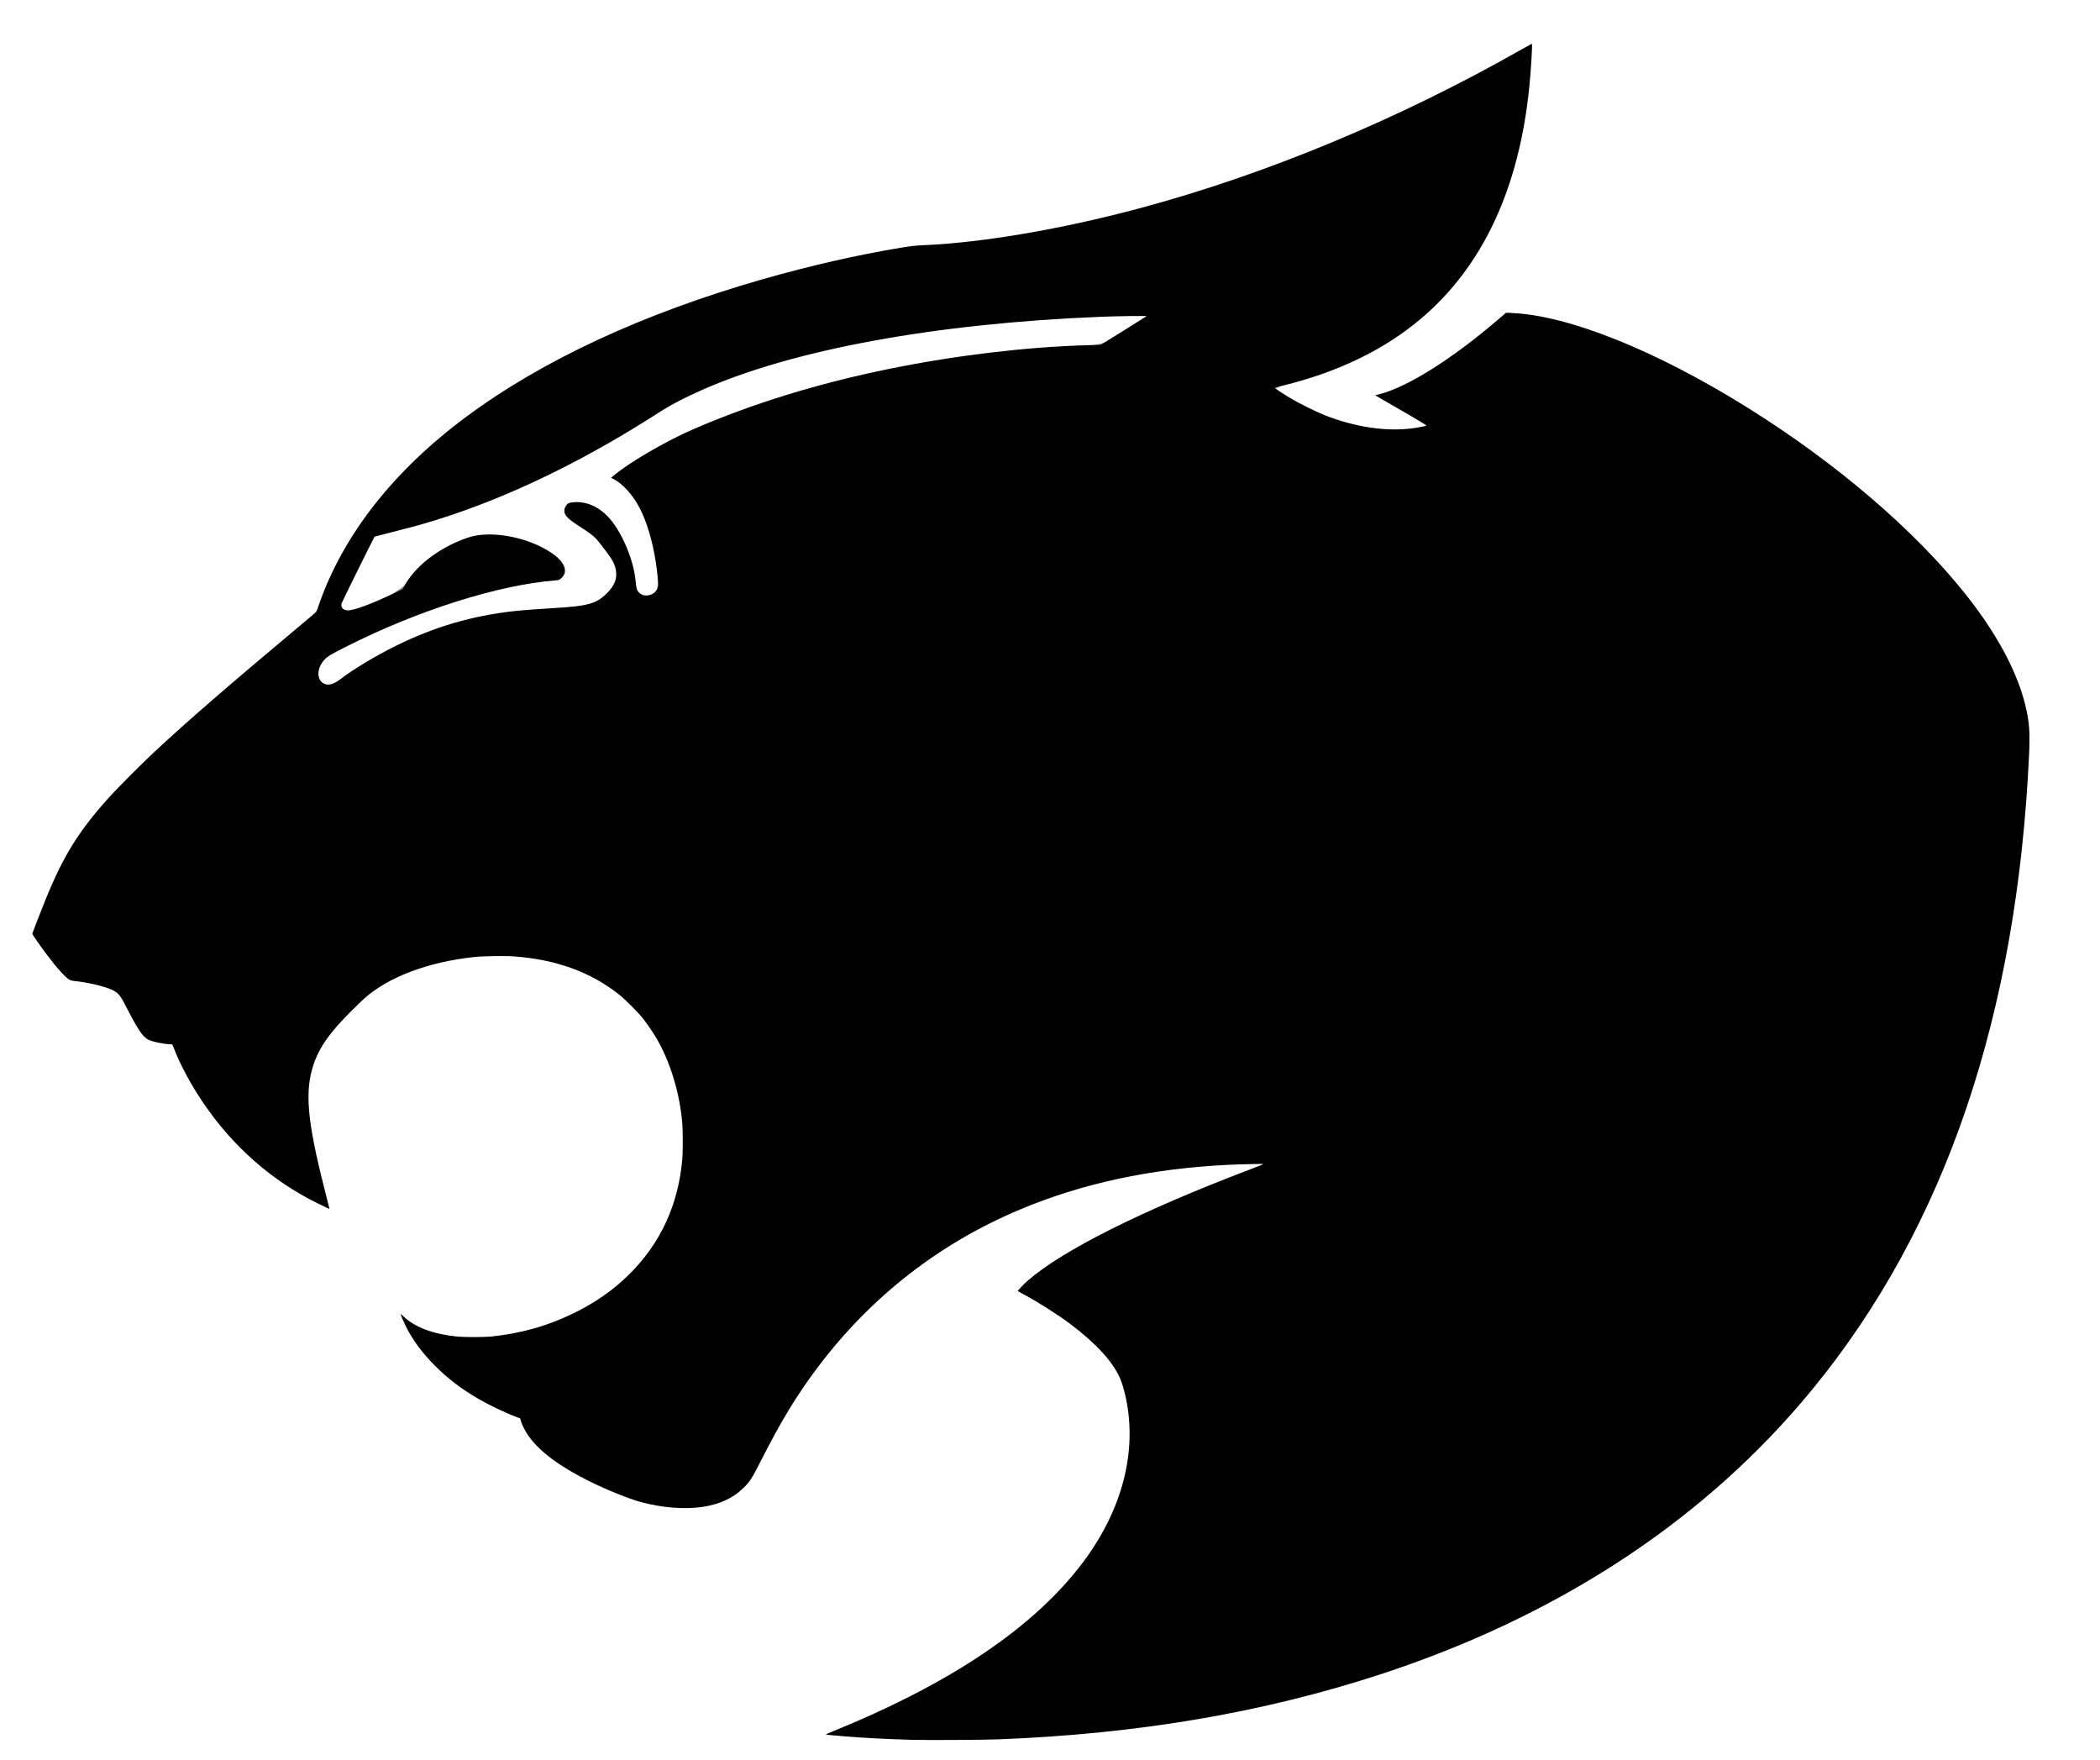
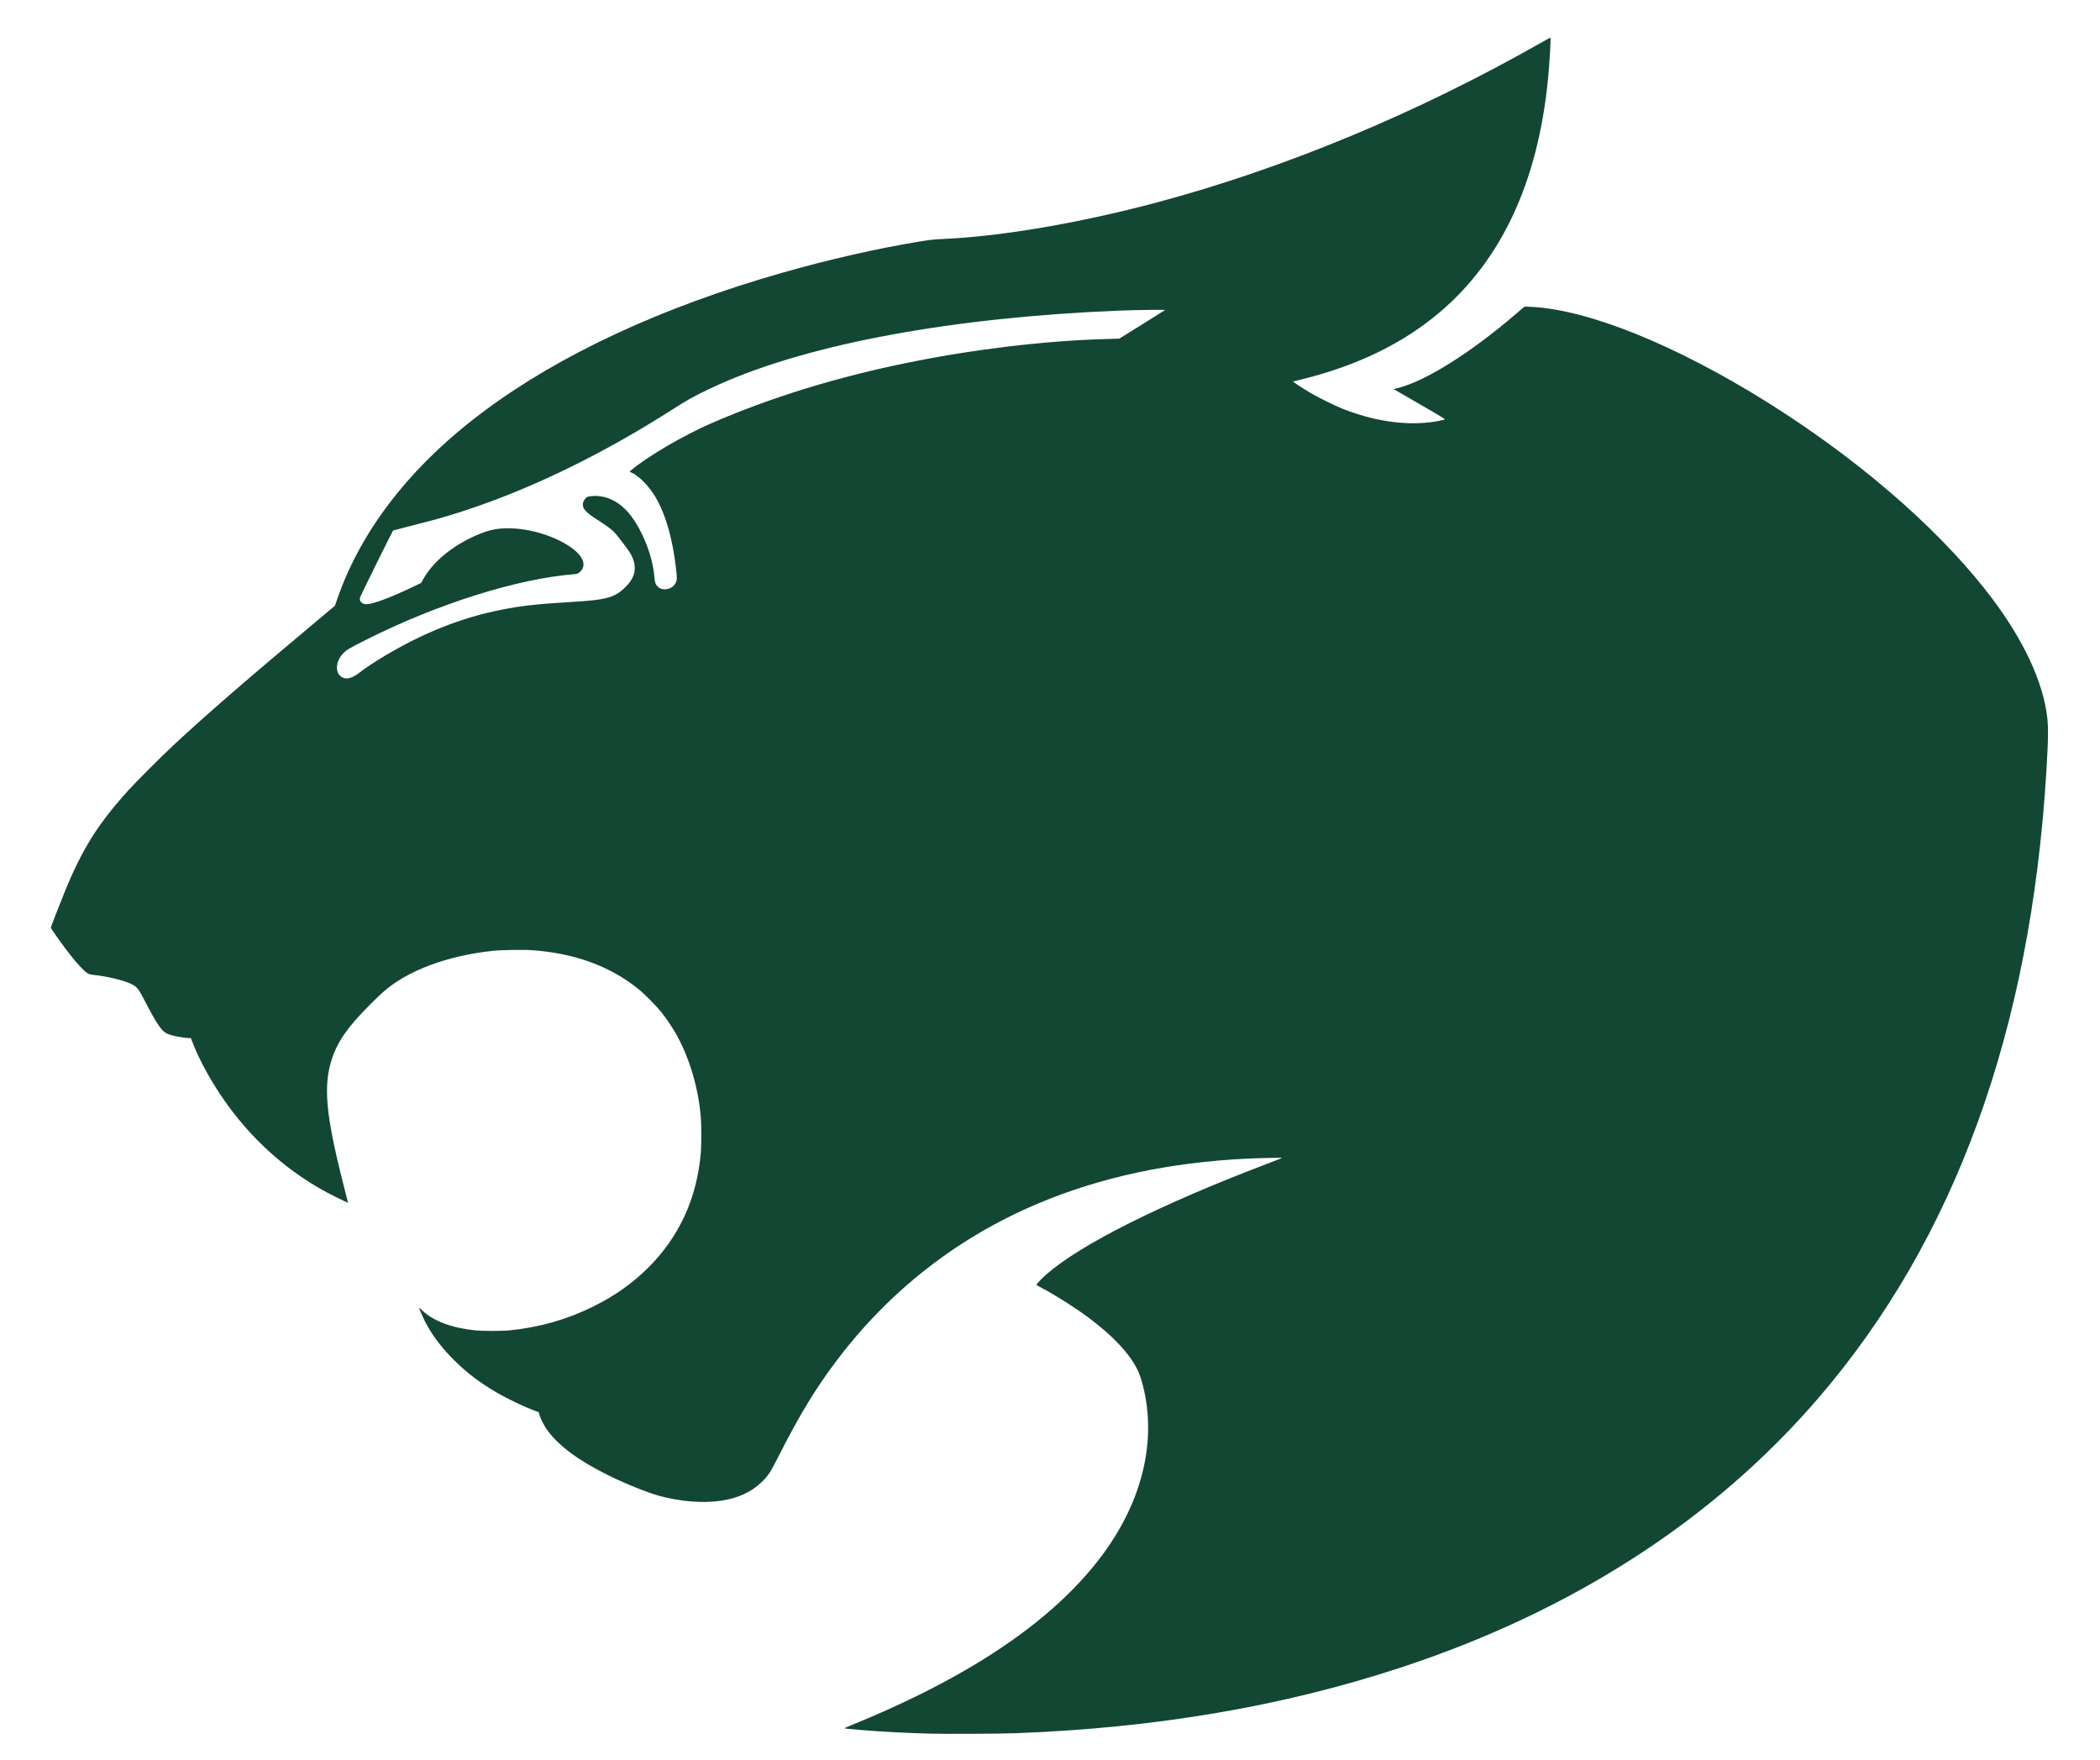
- <svg xmlns="http://www.w3.org/2000/svg" id="svg8" version="1.1" width="407" height="341" style="">
+ <svg xmlns="http://www.w3.org/2000/svg" style="" height="341" width="407" version="1.1" id="svg8">
  <defs id="defs2">
-     <clipPath clipPathUnits="userSpaceOnUse" id="clipEmfPath1">
-       <path d="M 0,0 H 106.17 V 46.493 H 0 Z" id="path849" />
+     <clipPath id="clipEmfPath1" clipPathUnits="userSpaceOnUse">
+       <path id="path849" d="M 0,0 H 106.17 V 46.493 H 0 Z" />
    </clipPath>
-     <pattern id="EMFhbasepattern" patternUnits="userSpaceOnUse" width="6" height="6" x="0" y="0" />
+     <pattern y="0" x="0" height="6" width="6" patternUnits="userSpaceOnUse" id="EMFhbasepattern" />
  </defs>
-   <g class="logo-color" id="layer1">
-     <path class="logo-color" id="path847" d="m 176.37,337.146 c -4.551,-0.128 -9.023,-0.364 -12.908,-0.684 -2.311,-0.19 -3.351,-0.297 -3.403,-0.349 -0.019,-0.019 0.469,-0.239 1.085,-0.488 23.071,-9.356 39.207,-20.221 48.677,-32.775 7.679,-10.179 10.645,-21.57 8.354,-32.083 -0.299,-1.374 -0.731,-2.823 -1.084,-3.635 -1.401,-3.231 -4.68,-6.82 -9.617,-10.527 -2.488,-1.868 -6.401,-4.358 -9.08,-5.777 -0.615,-0.326 -1.119,-0.613 -1.121,-0.638 -0.006,-0.141 1.073,-1.283 1.886,-1.994 6.721,-5.883 22.112,-13.595 42.901,-21.497 1.56,-0.593 2.855,-1.098 2.879,-1.122 0.057,-0.06 -4.789,0.047 -6.943,0.153 -14.967,0.737 -28.273,3.597 -40.344,8.671 -15.581,6.55 -28.828,16.872 -39.083,30.453 -4.131,5.47 -7.204,10.53 -11.253,18.529 -1.6,3.161 -2.01,3.785 -3.311,5.041 -2.001,1.932 -4.596,3.115 -7.898,3.601 -3.491,0.513 -7.875,0.158 -12.001,-0.973 -2.229,-0.611 -6.407,-2.296 -9.681,-3.904 -5.777,-2.837 -9.759,-5.773 -11.941,-8.804 -0.626,-0.87 -1.318,-2.215 -1.525,-2.967 l -0.142,-0.514 -0.647,-0.24 c -2.126,-0.789 -5.418,-2.352 -7.42,-3.524 -3.421,-2.002 -5.902,-3.892 -8.43,-6.421 -2.549,-2.55 -4.428,-5.109 -5.755,-7.838 -0.419,-0.862 -0.928,-2.08 -0.928,-2.22 0,-0.022 0.29,0.23 0.645,0.562 2.186,2.042 5.697,3.35 10.278,3.829 1.342,0.141 5.128,0.141 6.518,0.002 5.884,-0.592 11.095,-2.064 16.214,-4.582 4.197,-2.064 7.654,-4.497 10.712,-7.539 6.08,-6.047 9.496,-13.518 10.241,-22.394 0.111,-1.324 0.111,-5.199 0,-6.651 -0.439,-5.737 -2.239,-11.794 -4.869,-16.388 -0.737,-1.288 -1.828,-2.896 -2.767,-4.081 -1.032,-1.301 -3.322,-3.603 -4.595,-4.619 -5.495,-4.385 -12.306,-6.853 -20.489,-7.426 -1.79,-0.125 -5.951,-0.055 -7.662,0.129 -8.884,0.957 -16.597,3.869 -21.254,8.025 -0.441,0.393 -1.544,1.456 -2.452,2.362 -4.292,4.282 -6.269,7.088 -7.411,10.519 -1.701,5.113 -1.207,10.819 2.049,23.675 0.537,2.119 0.995,3.938 1.019,4.043 l 0.044,0.19 -0.497,-0.218 c -0.273,-0.12 -1.144,-0.538 -1.936,-0.93 -8.795,-4.348 -16.365,-11.024 -22.074,-19.468 -2.288,-3.384 -4.32,-7.132 -5.496,-10.136 l -0.455,-1.161 -0.355,-0.003 c -1.23,-0.01 -3.621,-0.507 -4.352,-0.905 -1.018,-0.554 -1.974,-1.958 -3.969,-5.829 -1.512,-2.934 -1.723,-3.201 -2.993,-3.798 -1.495,-0.703 -4.79,-1.48 -7.253,-1.711 -0.349,-0.033 -0.781,-0.133 -0.958,-0.222 -0.748,-0.377 -2.511,-2.314 -4.414,-4.852 -1.339,-1.785 -2.841,-3.945 -2.841,-4.085 0,-0.127 1.566,-4.169 2.599,-6.71 3.429,-8.43 6.371,-13.162 12.266,-19.727 1.564,-1.742 6.589,-6.771 9.013,-9.02 6.539,-6.068 13.997,-12.53 27.761,-24.056 l 3.421,-2.865 0.439,-1.27 c 4.683,-13.554 14.398,-25.979 28.531,-36.493 14.757,-10.978 34.338,-20.069 57.533,-26.71 9.002,-2.578 18.604,-4.767 26.712,-6.091 2.222,-0.363 2.805,-0.427 4.657,-0.51 11.383,-0.512 26.517,-3.099 41.444,-7.084 24.642,-6.578 50.454,-17.306 74.359,-30.903 1.013,-0.576 1.866,-1.048 1.896,-1.048 0.127,0 -0.173,5.09 -0.484,8.213 -1.975,19.809 -9.003,34.891 -20.993,45.049 -7.081,5.999 -15.953,10.316 -26.627,12.954 -0.931,0.23 -1.727,0.429 -1.769,0.443 -0.095,0.03 1.644,1.172 3.253,2.136 1.528,0.915 4.904,2.582 6.474,3.197 5.872,2.297 11.759,3.19 16.866,2.558 1.022,-0.127 2.445,-0.393 2.793,-0.523 0.154,-0.058 -0.648,-0.551 -4.859,-2.985 l -5.044,-2.916 0.753,-0.185 c 5.398,-1.329 14.133,-6.805 23.017,-14.432 l 1.605,-1.377 1.226,0.056 c 11.036,0.501 28.015,7.347 45.771,18.455 17.155,10.732 32.279,23.702 42.151,36.149 6.692,8.438 10.827,16.632 11.989,23.758 0.423,2.596 0.423,4.601 -2e-5,11.608 -3.038,50.29 -17.741,90.734 -44.153,121.454 -20.336,23.653 -47.73,41.334 -80.979,52.266 -22.828,7.506 -47.282,11.678 -74.549,12.72 -3.001,0.115 -13.91,0.167 -16.966,0.081 z M 64.878,132.317 c 0.34,-0.161 0.94,-0.554 1.334,-0.873 0.833,-0.674 2.768,-1.955 4.696,-3.109 7.562,-4.528 15.029,-7.481 22.722,-8.988 3.977,-0.779 6.937,-1.107 13.431,-1.489 6.967,-0.409 8.514,-0.84 10.627,-2.959 0.752,-0.754 1.192,-1.394 1.497,-2.181 0.327,-0.842 0.328,-1.996 0.002,-2.948 -0.383,-1.12 -0.837,-1.822 -2.799,-4.329 -1.198,-1.531 -1.397,-1.693 -4.92,-3.996 -0.877,-0.574 -1.557,-1.168 -1.833,-1.603 -0.344,-0.543 -0.346,-1.181 -0.005,-1.714 0.378,-0.59 0.522,-0.679 1.255,-0.772 2.656,-0.338 5.324,0.836 7.368,3.244 2.459,2.897 4.582,8.072 4.943,12.053 0.123,1.357 0.219,1.704 0.58,2.105 0.392,0.435 0.859,0.643 1.451,0.645 1.319,0.005 2.362,-0.966 2.363,-2.199 8.5e-4,-0.559 -0.274,-2.935 -0.509,-4.403 -0.657,-4.109 -1.728,-7.675 -3.108,-10.357 -1.28,-2.486 -3.338,-4.764 -5.069,-5.611 l -0.481,-0.235 0.33,-0.284 c 2.937,-2.533 10.084,-6.729 15.401,-9.042 11.647,-5.067 24.454,-9.01 38.481,-11.849 12.7,-2.571 26.304,-4.19 38.024,-4.526 l 2.676,-0.077 4.394,-2.728 c 2.416,-1.5 4.432,-2.765 4.478,-2.811 0.098,-0.096 -5.447,-0.029 -8.848,0.108 -32.059,1.29 -59.635,6.35 -77.314,14.187 -3.13,1.388 -5.849,2.779 -7.565,3.872 -4.785,3.048 -7.281,4.567 -10.837,6.597 -11.514,6.572 -22.943,11.621 -33.782,14.924 -2.627,0.8 -3.61,1.069 -7.609,2.08 -1.996,0.505 -3.64,0.929 -3.652,0.943 -0.141,0.159 -6.331,12.681 -6.404,12.957 -0.197,0.736 0.346,1.334 1.209,1.335 1.269,8.5e-4 4.724,-1.288 9.145,-3.411 l 1.474,-0.708 0.406,-0.724 c 1.688,-3.008 4.813,-5.779 8.817,-7.818 1.459,-0.743 3.179,-1.421 4.29,-1.69 4.394,-1.064 10.954,0.288 15.252,3.144 2.722,1.809 3.465,3.784 1.9,5.052 -0.326,0.264 -0.427,0.296 -1.079,0.348 -10.991,0.877 -26.472,5.762 -40.259,12.705 -3.295,1.659 -3.815,1.969 -4.454,2.651 -1.521,1.623 -1.584,3.897 -0.129,4.636 0.599,0.304 1.25,0.258 2.11,-0.151 z" style="fill-opacity:1;stroke-width:0.085" />
-     <path class="logo-color" id="path870" d="m 168.087,336.556 -6.359,-0.313 12.45,-6.204 c 13.782,-6.868 22.181,-12.53 29.732,-20.043 13.035,-12.971 17.992,-27.769 14.007,-41.816 -1.13,-3.983 -6.015,-9.112 -13.286,-13.95 -3.505,-2.332 -6.182,-4.551 -5.948,-4.93 1.875,-3.034 20.683,-13.016 36.24,-19.234 4.989,-1.994 9.412,-3.95 9.827,-4.346 1.021,-0.973 -14.757,0.002 -23.057,1.424 -15.045,2.579 -29.303,8.178 -41.27,16.207 -3.287,2.206 -9.379,7.441 -13.537,11.635 -7.889,7.958 -12.494,14.231 -17.844,24.311 -5.357,10.093 -8.419,12.411 -16.39,12.411 -5.827,0 -11.168,-1.636 -19.351,-5.925 -6.286,-3.296 -11.805,-8.122 -11.805,-10.324 0,-0.472 -1.786,-1.604 -3.969,-2.515 -5.113,-2.134 -11.844,-7.207 -15.254,-11.497 -1.477,-1.858 -2.688,-3.618 -2.692,-3.911 -0.004,-0.293 1.396,-0.038 3.112,0.567 4.108,1.449 14.004,1.403 19.829,-0.092 14.379,-3.692 25.591,-13.956 28.803,-26.37 1.49,-5.757 1.494,-15.463 0.008,-21.165 -2.584,-9.919 -8.913,-17.945 -17.218,-21.833 -10.685,-5.002 -26.922,-4.699 -37.768,0.704 -5.069,2.525 -12.209,9.446 -14.748,14.294 -2.538,4.847 -2.602,12.122 -0.195,22.163 0.929,3.874 1.557,7.175 1.397,7.336 -0.478,0.478 -9.788,-5.648 -13.351,-8.784 -4.853,-4.272 -10.422,-11.512 -13.395,-17.415 -2.177,-4.324 -2.927,-5.189 -4.494,-5.189 -2.157,0 -3.348,-1.144 -6.685,-6.415 -2.2,-3.477 -2.759,-3.87 -7.198,-5.068 -2.647,-0.714 -4.878,-1.399 -4.958,-1.522 -0.08,-0.123 -1.46,-1.863 -3.066,-3.866 -2.828,-3.528 -2.89,-3.73 -1.968,-6.426 0.524,-1.531 2.449,-5.854 4.279,-9.607 5.018,-10.294 13.404,-19.118 38.431,-40.44 10.996,-9.368 11.486,-9.909 13.478,-14.869 3.211,-7.996 7.7,-14.281 16.393,-22.952 9.694,-9.67 19.092,-16.088 34.112,-23.297 13.319,-6.392 27.018,-11.194 43.267,-15.166 12.003,-2.934 16.204,-3.631 32.294,-5.356 27.61,-2.96 62.798,-14.579 95.161,-31.422 5.98,-3.112 11.037,-5.493 11.239,-5.292 0.64,0.64 -1.235,14.222 -2.828,20.491 -2.961,11.652 -10.282,24.013 -18.094,30.554 -5.812,4.866 -13.444,8.97 -21.395,11.502 -4.046,1.289 -7.167,2.649 -6.936,3.022 0.956,1.547 11.483,6.138 16.476,7.186 5.156,1.082 13.313,0.851 13.313,-0.377 0,-0.29 -2.054,-1.656 -4.564,-3.036 l -4.564,-2.509 5.131,-2.472 c 4.835,-2.329 16.831,-10.652 17.941,-12.447 2.072,-3.352 22.505,3.168 39.111,12.48 29.289,16.425 53.828,39.918 60.791,58.199 1.737,4.561 1.98,6.275 1.909,13.451 -0.098,9.87 -1.795,25.209 -4.281,38.706 -9.045,49.094 -33.293,88.432 -70.652,114.62 -26.918,18.869 -63.725,31.515 -104.062,35.754 -11.682,1.227 -34.578,1.922 -45.55,1.382 z M 68.235,130.644 c 11.314,-7.672 22.361,-11.206 38.932,-12.455 3.742,-0.282 7.729,-0.99 8.86,-1.573 5.754,-2.967 4.429,-9.223 -3.13,-14.783 -1.696,-1.247 -3.084,-2.589 -3.084,-2.982 0,-1.408 2.21,-1.521 4.887,-0.251 3.74,1.775 6.468,6.684 8.301,14.94 0.395,1.778 0.808,2.088 2.525,1.89 2.007,-0.231 2.049,-0.34 1.877,-4.896 -0.212,-5.637 -2.59,-12.328 -5.601,-15.757 l -2.219,-2.528 3.489,-2.4 c 15.063,-10.364 48.184,-19.574 78.996,-21.968 11.217,-0.872 11.864,-1.013 16.036,-3.5 2.391,-1.425 4.347,-2.79 4.347,-3.033 0,-0.743 -24.706,0.439 -35.53,1.7 -19.244,2.242 -39.591,7.054 -50.813,12.017 -2.224,0.984 -8.115,4.234 -13.09,7.222 -15.614,9.378 -28.958,15.337 -43.285,19.329 l -7.494,2.088 -3.136,6.322 c -1.725,3.477 -3.136,6.828 -3.136,7.445 0,3.18 9.705,-0.883 14.958,-6.262 6.672,-6.832 14.631,-8.783 22.07,-5.409 6.536,2.965 7.883,5.628 3.226,6.377 -12.371,1.988 -23.781,5.477 -34.924,10.679 -8.114,3.788 -9.867,5.11 -9.867,7.446 0,3.414 2.115,3.521 6.804,0.341 z" style="opacity:0.454;fill-opacity:1;stroke-width:2.186;stroke-opacity:1" />
+   <g id="layer1" class="logo-color">
+     <path style="display:inline;fill:#124734;fill-opacity:1;stroke-width:0.085" d="m 179.959,335.95 c -4.551,-0.128 -9.023,-0.364 -12.908,-0.684 -2.311,-0.19 -3.351,-0.297 -3.403,-0.349 -0.019,-0.019 0.469,-0.239 1.085,-0.488 23.071,-9.356 39.207,-20.221 48.677,-32.775 7.679,-10.179 10.645,-21.57 8.354,-32.083 -0.299,-1.374 -0.731,-2.823 -1.084,-3.635 -1.401,-3.231 -4.68,-6.82 -9.617,-10.527 -2.488,-1.868 -6.401,-4.358 -9.08,-5.777 -0.615,-0.326 -1.119,-0.613 -1.121,-0.638 -0.006,-0.141 1.073,-1.283 1.886,-1.994 6.721,-5.883 22.112,-13.595 42.901,-21.497 1.56,-0.593 2.855,-1.098 2.879,-1.122 0.057,-0.06 -4.789,0.047 -6.943,0.153 -14.967,0.737 -28.273,3.597 -40.344,8.671 -15.581,6.55 -28.828,16.872 -39.083,30.453 -4.131,5.47 -7.204,10.53 -11.253,18.529 -1.6,3.161 -2.01,3.785 -3.311,5.041 -2.001,1.932 -4.596,3.115 -7.898,3.601 -3.491,0.513 -7.875,0.158 -12.001,-0.973 -2.229,-0.611 -6.407,-2.296 -9.681,-3.904 -5.777,-2.837 -9.759,-5.773 -11.941,-8.804 -0.626,-0.87 -1.318,-2.215 -1.525,-2.967 l -0.142,-0.514 -0.647,-0.24 c -2.126,-0.789 -5.418,-2.352 -7.42,-3.524 -3.421,-2.002 -5.902,-3.892 -8.43,-6.421 -2.549,-2.55 -4.428,-5.109 -5.755,-7.838 -0.419,-0.862 -0.928,-2.08 -0.928,-2.22 0,-0.022 0.29,0.23 0.645,0.562 2.186,2.042 5.697,3.35 10.278,3.829 1.342,0.141 5.128,0.141 6.518,0.002 5.884,-0.592 11.095,-2.064 16.214,-4.582 4.197,-2.064 7.654,-4.497 10.712,-7.539 6.08,-6.047 9.496,-13.518 10.241,-22.394 0.111,-1.324 0.111,-5.199 0,-6.651 -0.439,-5.737 -2.239,-11.794 -4.869,-16.388 -0.737,-1.288 -1.828,-2.896 -2.767,-4.081 -1.032,-1.301 -3.322,-3.603 -4.595,-4.619 -5.495,-4.385 -12.306,-6.853 -20.489,-7.426 -1.79,-0.125 -5.951,-0.055 -7.662,0.129 -8.884,0.957 -16.597,3.869 -21.254,8.025 -0.441,0.393 -1.544,1.456 -2.452,2.362 -4.292,4.282 -6.269,7.088 -7.411,10.519 -1.701,5.113 -1.207,10.819 2.049,23.675 0.537,2.119 0.995,3.938 1.019,4.043 l 0.044,0.19 -0.497,-0.218 c -0.273,-0.12 -1.144,-0.538 -1.936,-0.93 -8.795,-4.348 -16.365,-11.024 -22.074,-19.468 -2.288,-3.384 -4.32,-7.132 -5.496,-10.136 l -0.455,-1.161 -0.355,-0.003 c -1.23,-0.01 -3.621,-0.507 -4.352,-0.905 -1.018,-0.554 -1.974,-1.958 -3.969,-5.829 -1.512,-2.934 -1.723,-3.201 -2.993,-3.798 -1.495,-0.703 -4.79,-1.48 -7.253,-1.711 -0.349,-0.033 -0.781,-0.133 -0.958,-0.222 -0.748,-0.377 -2.511,-2.314 -4.414,-4.852 -1.339,-1.785 -2.841,-3.945 -2.841,-4.085 0,-0.127 1.566,-4.169 2.599,-6.71 3.429,-8.43 6.371,-13.162 12.266,-19.727 1.564,-1.742 6.589,-6.771 9.013,-9.02 6.539,-6.068 13.997,-12.53 27.761,-24.056 l 3.421,-2.865 0.439,-1.27 c 4.683,-13.554 14.398,-25.979 28.531,-36.493 14.757,-10.978 34.338,-20.069 57.533,-26.71 9.002,-2.578 18.604,-4.767 26.712,-6.091 2.222,-0.363 2.805,-0.427 4.657,-0.51 11.383,-0.512 26.517,-3.099 41.444,-7.084 24.642,-6.578 50.454,-17.306 74.359,-30.903 1.013,-0.576 1.866,-1.048 1.896,-1.048 0.127,0 -0.173,5.09 -0.484,8.213 -1.975,19.809 -9.003,34.891 -20.993,45.049 -7.081,5.999 -15.953,10.316 -26.627,12.954 -0.931,0.23 -1.727,0.429 -1.769,0.443 -0.095,0.03 1.644,1.172 3.253,2.136 1.528,0.915 4.904,2.582 6.474,3.197 5.872,2.297 11.759,3.19 16.866,2.558 1.022,-0.127 2.445,-0.393 2.793,-0.523 0.154,-0.058 -0.648,-0.551 -4.859,-2.985 l -5.044,-2.916 0.753,-0.185 c 5.398,-1.329 14.133,-6.805 23.017,-14.432 l 1.605,-1.377 1.226,0.056 c 11.036,0.501 28.015,7.347 45.771,18.455 17.155,10.732 32.279,23.702 42.151,36.149 6.692,8.438 10.827,16.632 11.989,23.758 0.423,2.596 0.423,4.601 -2e-5,11.608 -3.038,50.29 -17.741,90.734 -44.153,121.454 -20.336,23.653 -47.73,41.334 -80.979,52.266 -22.828,7.506 -47.282,11.678 -74.549,12.72 -3.001,0.115 -13.91,0.167 -16.966,0.081 z M 68.466,131.121 c 0.34,-0.161 0.94,-0.554 1.334,-0.873 0.833,-0.674 2.768,-1.955 4.696,-3.109 7.562,-4.528 15.029,-7.481 22.722,-8.988 3.977,-0.779 6.937,-1.107 13.431,-1.489 6.967,-0.409 8.514,-0.84 10.627,-2.959 0.752,-0.754 1.192,-1.394 1.497,-2.181 0.327,-0.842 0.328,-1.996 0.002,-2.948 -0.383,-1.12 -0.837,-1.822 -2.799,-4.329 -1.198,-1.531 -1.397,-1.693 -4.92,-3.996 -0.877,-0.574 -1.557,-1.168 -1.833,-1.603 -0.344,-0.543 -0.346,-1.181 -0.005,-1.714 0.378,-0.59 0.522,-0.679 1.255,-0.772 2.656,-0.338 5.324,0.836 7.368,3.244 2.459,2.897 4.582,8.072 4.943,12.053 0.123,1.357 0.219,1.704 0.58,2.105 0.392,0.435 0.859,0.643 1.451,0.645 1.319,0.005 2.362,-0.966 2.363,-2.199 8.5e-4,-0.559 -0.274,-2.935 -0.509,-4.403 -0.657,-4.109 -1.728,-7.675 -3.108,-10.357 -1.28,-2.486 -3.338,-4.764 -5.069,-5.611 l -0.481,-0.235 0.33,-0.284 c 2.937,-2.533 10.084,-6.729 15.401,-9.042 11.647,-5.067 24.454,-9.01 38.481,-11.849 12.7,-2.571 26.304,-4.19 38.024,-4.526 l 2.676,-0.077 4.394,-2.728 c 2.416,-1.5 4.432,-2.765 4.478,-2.811 0.098,-0.096 -5.447,-0.029 -8.848,0.108 -32.059,1.29 -59.635,6.35 -77.314,14.187 -3.13,1.388 -5.849,2.779 -7.565,3.872 -4.785,3.048 -7.281,4.567 -10.837,6.597 -11.514,6.572 -22.943,11.621 -33.782,14.924 -2.627,0.8 -3.61,1.069 -7.609,2.08 -1.996,0.505 -3.64,0.929 -3.652,0.943 -0.141,0.159 -6.331,12.681 -6.404,12.957 -0.197,0.736 0.346,1.334 1.209,1.335 1.269,8.5e-4 4.724,-1.288 9.145,-3.411 l 1.474,-0.708 0.406,-0.724 c 1.688,-3.008 4.813,-5.779 8.817,-7.818 1.459,-0.743 3.179,-1.421 4.29,-1.69 4.394,-1.064 10.954,0.288 15.252,3.144 2.722,1.809 3.465,3.784 1.9,5.052 -0.326,0.264 -0.427,0.296 -1.079,0.348 -10.991,0.877 -26.472,5.762 -40.259,12.705 -3.295,1.659 -3.815,1.969 -4.454,2.651 -1.521,1.623 -1.584,3.897 -0.129,4.636 0.599,0.304 1.25,0.258 2.11,-0.151 z" id="path847" class="logo-color" />
  </g>
</svg>
